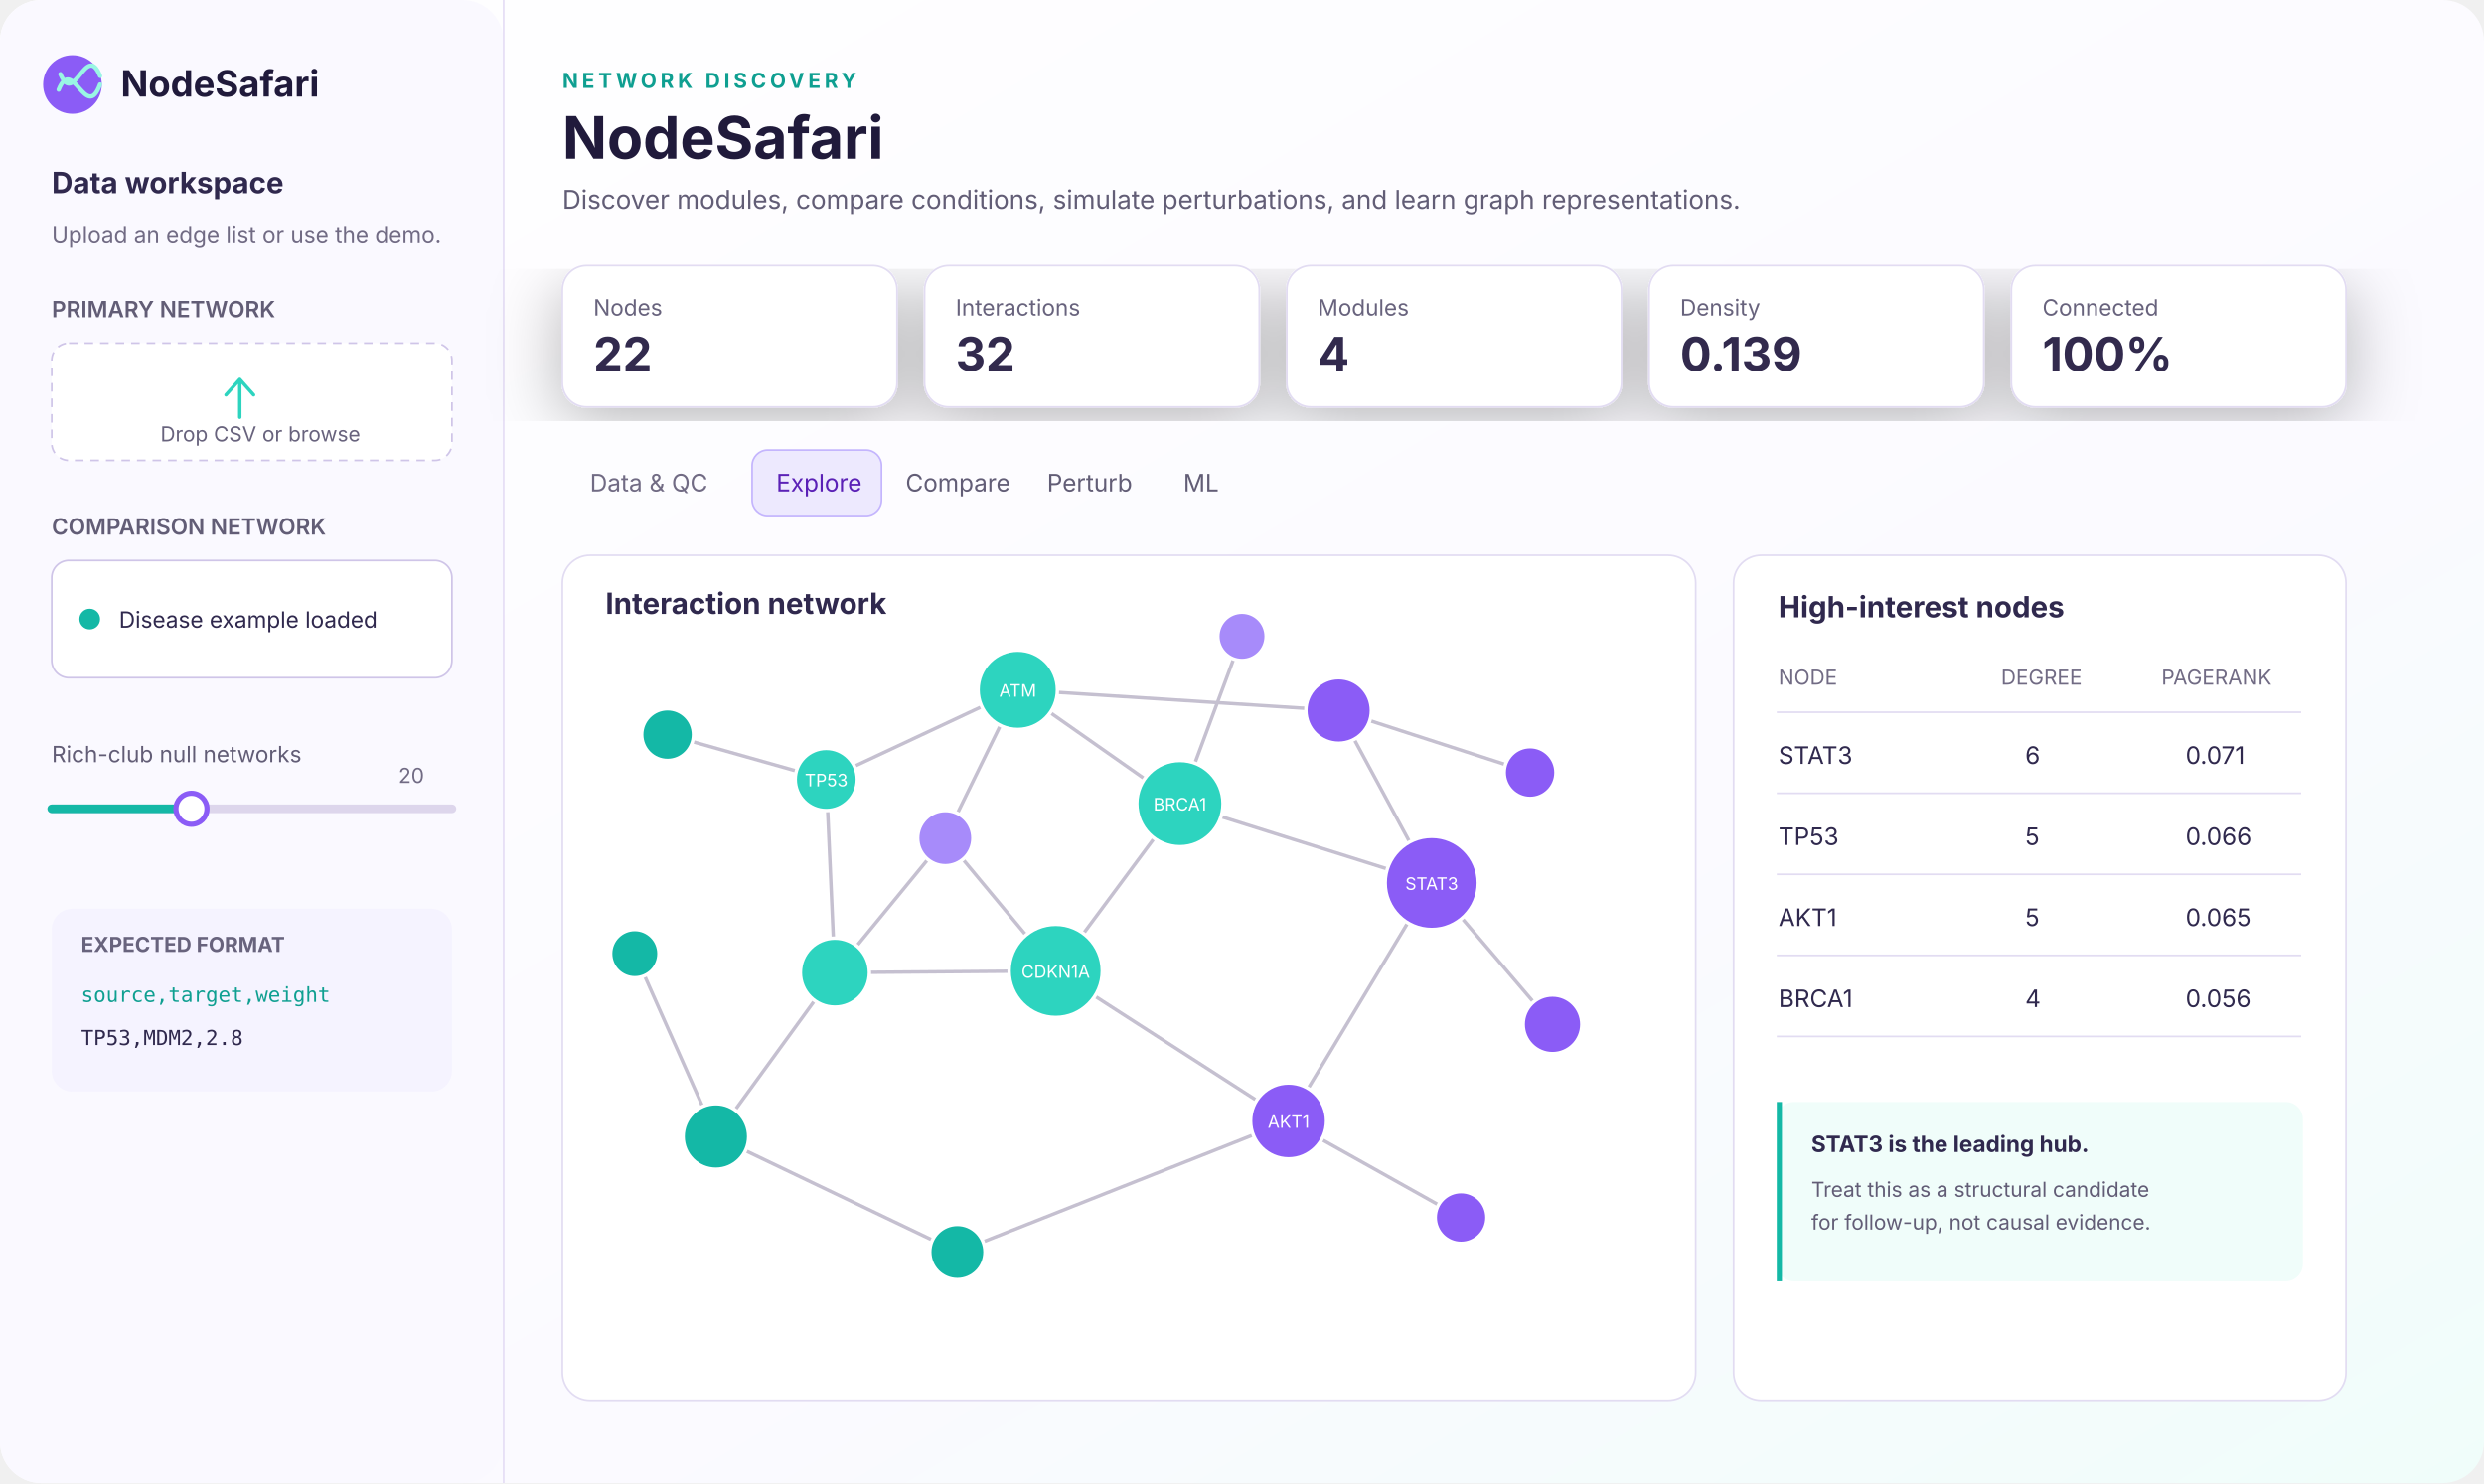
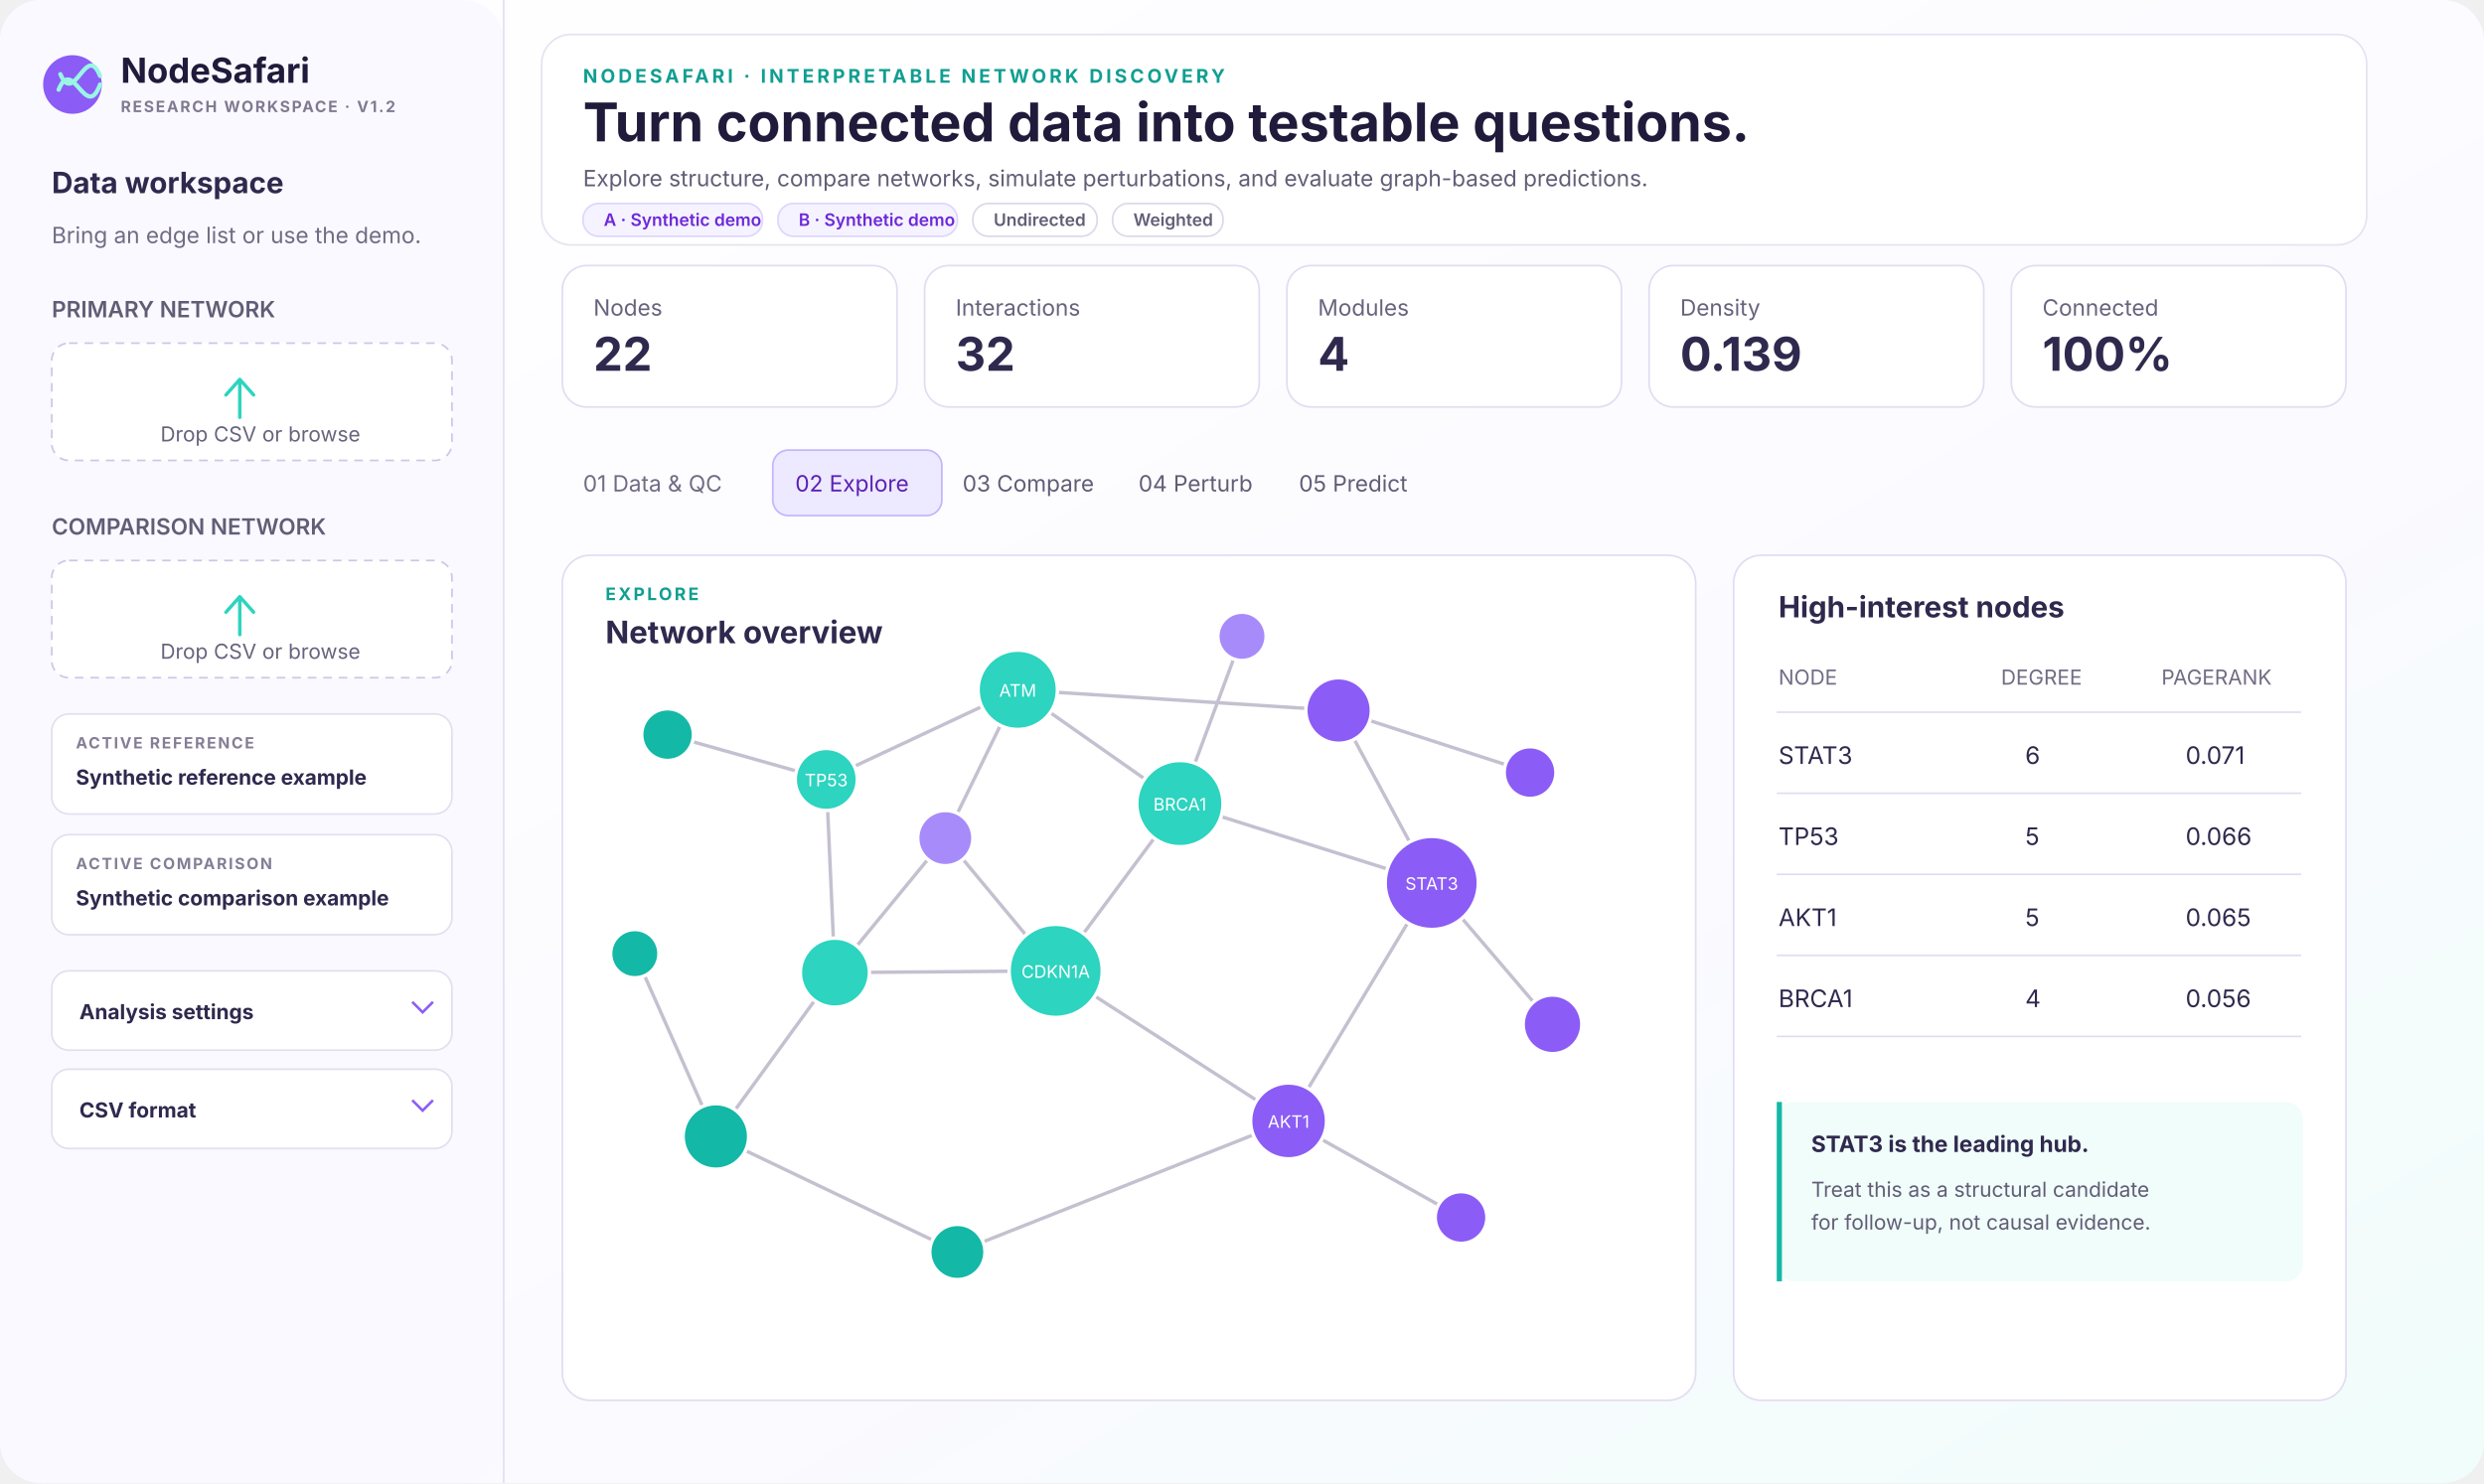
<svg xmlns="http://www.w3.org/2000/svg" width="1440" height="860" viewBox="0 0 1440 860" role="img" aria-labelledby="title desc">
  <defs>
    <linearGradient id="bg" x1="0" y1="0" x2="1" y2="1">
      <stop stop-color="#ffffff" />
      <stop offset=".62" stop-color="#fbfaff" />
      <stop offset="1" stop-color="#f0fdfa" />
    </linearGradient>
    <filter id="shadow">
-       <feDropShadow dx="0" dy="10" stdDeviation="20" flood-color="#000" flood-opacity=".28" />
+       <feDropShadow dx="0" dy="10" stdDeviation="20" flood-color="#372364" flood-opacity=".08" />
    </filter>
  </defs>
  <rect width="1440" height="860" rx="24" fill="url(#bg)" />
  <rect x="0" y="0" width="292" height="860" rx="24" fill="#faf9ff" />
  <path d="M292 0v860" stroke="#e5def5" />
  <circle cx="42" cy="49" r="17" fill="#8b5cf6" />
  <path d="M34 52c8-20 16 19 24-3M35 43c8 19 15-19 23 1" fill="none" stroke="#99f6e4" stroke-width="2.5" stroke-linecap="round" />
-   <text x="70" y="56" font-family="Inter,Arial,sans-serif" font-size="21" font-weight="700" fill="#201a3b">NodeSafari</text>
+   <text x="70" y="48" font-family="Inter,Arial,sans-serif" font-size="20" font-weight="700" fill="#201a3b">NodeSafari</text>
+   <text x="70" y="65" font-family="Inter,Arial,sans-serif" font-size="9" font-weight="700" letter-spacing="1" fill="#807a91">RESEARCH WORKSPACE · V1.2</text>
  <text x="30" y="112" font-family="Inter,Arial,sans-serif" font-size="17" font-weight="700" fill="#30294e">Data workspace</text>
-   <text x="30" y="141" font-family="Inter,Arial,sans-serif" font-size="13" fill="#716b84">Upload an edge list or use the demo.</text>
+   <text x="30" y="141" font-family="Inter,Arial,sans-serif" font-size="13" fill="#716b84">Bring an edge list or use the demo.</text>
  <text x="30" y="184" font-family="Inter,Arial,sans-serif" font-size="13" font-weight="600" fill="#625d76">PRIMARY NETWORK</text>
  <rect x="30" y="199" width="232" height="68" rx="10" fill="#ffffff" stroke="#cfc5e8" stroke-dasharray="5 4" />
  <path d="M139 220v22m-8-13 8-9 8 9" fill="none" stroke="#2dd4bf" stroke-width="2" stroke-linecap="round" stroke-linejoin="round" />
  <text x="93" y="256" font-family="Inter,Arial,sans-serif" font-size="12" fill="#68637d">Drop CSV or browse</text>
  <text x="30" y="310" font-family="Inter,Arial,sans-serif" font-size="13" font-weight="600" fill="#625d76">COMPARISON NETWORK</text>
-   <rect x="30" y="325" width="232" height="68" rx="10" fill="#ffffff" stroke="#cfc5e8" />
-   <circle cx="52" cy="359" r="6" fill="#14b8a6" />
-   <text x="69" y="364" font-family="Inter,Arial,sans-serif" font-size="13" fill="#30294e">Disease example loaded</text>
-   <text x="30" y="442" font-family="Inter,Arial,sans-serif" font-size="13" fill="#625d76">Rich-club null networks</text>
-   <line x1="30" y1="469" x2="262" y2="469" stroke="#ddd6ec" stroke-width="5" stroke-linecap="round" />
-   <line x1="30" y1="469" x2="111" y2="469" stroke="#14b8a6" stroke-width="5" stroke-linecap="round" />
-   <circle cx="111" cy="469" r="9" fill="#ffffff" stroke="#8b5cf6" stroke-width="3" />
-   <text x="231" y="454" font-family="Inter,Arial,sans-serif" font-size="12" fill="#716b84">20</text>
-   <rect x="30" y="527" width="232" height="106" rx="12" fill="#f5f3ff" />
-   <text x="47" y="552" font-family="Inter,Arial,sans-serif" font-size="12" font-weight="700" fill="#68637d">EXPECTED FORMAT</text>
-   <text x="47" y="581" font-family="ui-monospace,monospace" font-size="12" fill="#0f9f91">source,target,weight</text>
-   <text x="47" y="606" font-family="ui-monospace,monospace" font-size="12" fill="#30294e">TP53,MDM2,2.8</text>
-   <text x="326" y="51" font-family="Inter,Arial,sans-serif" font-size="12" font-weight="700" letter-spacing="2.2" fill="#0f9f91">NETWORK DISCOVERY</text>
-   <text x="326" y="92" font-family="Inter,Arial,sans-serif" font-size="34" font-weight="750" fill="#201a3b">NodeSafari</text>
-   <text x="326" y="121" font-family="Inter,Arial,sans-serif" font-size="15" fill="#625d76">Discover modules, compare conditions, simulate perturbations, and learn graph representations.</text>
-   <g filter="url(#shadow)" font-family="Inter,Arial,sans-serif">
+   <rect x="30" y="325" width="232" height="68" rx="10" fill="#ffffff" stroke="#cfc5e8" stroke-dasharray="5 4" />
+   <path d="M139 346v22m-8-13 8-9 8 9" fill="none" stroke="#2dd4bf" stroke-width="2" stroke-linecap="round" stroke-linejoin="round" />
+   <text x="93" y="382" font-family="Inter,Arial,sans-serif" font-size="12" fill="#68637d">Drop CSV or browse</text>
+   <rect x="30" y="414" width="232" height="58" rx="10" fill="#ffffff" stroke="#e4deef" />
+   <text x="44" y="434" font-family="Inter,Arial,sans-serif" font-size="9" font-weight="700" letter-spacing="1" fill="#847d95">ACTIVE REFERENCE</text>
+   <text x="44" y="455" font-family="Inter,Arial,sans-serif" font-size="12" font-weight="700" fill="#30294e">Synthetic reference example</text>
+   <rect x="30" y="484" width="232" height="58" rx="10" fill="#ffffff" stroke="#e4deef" />
+   <text x="44" y="504" font-family="Inter,Arial,sans-serif" font-size="9" font-weight="700" letter-spacing="1" fill="#847d95">ACTIVE COMPARISON</text>
+   <text x="44" y="525" font-family="Inter,Arial,sans-serif" font-size="12" font-weight="700" fill="#30294e">Synthetic comparison example</text>
+   <rect x="30" y="563" width="232" height="46" rx="10" fill="#ffffff" stroke="#e4deef" />
+   <text x="46" y="591" font-family="Inter,Arial,sans-serif" font-size="12" font-weight="650" fill="#30294e">Analysis settings</text>
+   <path d="M239 581l6 6 6-6" fill="none" stroke="#8b5cf6" stroke-width="1.5" />
+   <rect x="30" y="620" width="232" height="46" rx="10" fill="#ffffff" stroke="#e4deef" />
+   <text x="46" y="648" font-family="Inter,Arial,sans-serif" font-size="12" font-weight="650" fill="#30294e">CSV format</text>
+   <path d="M239 638l6 6 6-6" fill="none" stroke="#8b5cf6" stroke-width="1.5" />
+   <rect x="314" y="20" width="1058" height="122" rx="17" fill="#ffffff" stroke="#e7e2f1" />
+   <text x="338" y="48" font-family="Inter,Arial,sans-serif" font-size="11" font-weight="700" letter-spacing="1.8" fill="#0f9f91">NODESAFARI · INTERPRETABLE NETWORK DISCOVERY</text>
+   <text x="338" y="82" font-family="Inter,Arial,sans-serif" font-size="31" font-weight="750" fill="#201a3b">Turn connected data into testable questions.</text>
+   <text x="338" y="108" font-family="Inter,Arial,sans-serif" font-size="13" fill="#625d76">Explore structure, compare networks, simulate perturbations, and evaluate graph-based predictions.</text>
+   <g font-family="Inter,Arial,sans-serif" font-size="10" font-weight="600">
+     <rect x="338" y="118" width="104" height="19" rx="9" fill="#f5f3ff" stroke="#ddd6fe" />
+     <text x="350" y="131" fill="#6d28d9">A · Synthetic demo</text>
+     <rect x="451" y="118" width="104" height="19" rx="9" fill="#f5f3ff" stroke="#ddd6fe" />
+     <text x="463" y="131" fill="#6d28d9">B · Synthetic demo</text>
+     <rect x="564" y="118" width="72" height="19" rx="9" fill="#ffffff" stroke="#ded8ea" />
+     <text x="576" y="131" fill="#625d76">Undirected</text>
+     <rect x="645" y="118" width="64" height="19" rx="9" fill="#ffffff" stroke="#ded8ea" />
+     <text x="657" y="131" fill="#625d76">Weighted</text>
+   </g>
+   <g font-family="Inter,Arial,sans-serif">
    <g transform="translate(326 154)">
      <rect width="194" height="82" rx="14" fill="#ffffff" stroke="#e2dcf2" />
      <text x="18" y="29" font-size="13" fill="#68637d">Nodes</text>
      <text x="18" y="61" font-size="27" font-weight="700" fill="#30294e">22</text>
    </g>
    <g transform="translate(536 154)">
      <rect width="194" height="82" rx="14" fill="#ffffff" stroke="#e2dcf2" />
      <text x="18" y="29" font-size="13" fill="#68637d">Interactions</text>
      <text x="18" y="61" font-size="27" font-weight="700" fill="#30294e">32</text>
    </g>
    <g transform="translate(746 154)">
      <rect width="194" height="82" rx="14" fill="#ffffff" stroke="#e2dcf2" />
      <text x="18" y="29" font-size="13" fill="#68637d">Modules</text>
      <text x="18" y="61" font-size="27" font-weight="700" fill="#30294e">4</text>
    </g>
    <g transform="translate(956 154)">
      <rect width="194" height="82" rx="14" fill="#ffffff" stroke="#e2dcf2" />
      <text x="18" y="29" font-size="13" fill="#68637d">Density</text>
      <text x="18" y="61" font-size="27" font-weight="700" fill="#30294e">0.139</text>
    </g>
    <g transform="translate(1166 154)">
      <rect width="194" height="82" rx="14" fill="#ffffff" stroke="#e2dcf2" />
      <text x="18" y="29" font-size="13" fill="#68637d">Connected</text>
      <text x="18" y="61" font-size="27" font-weight="700" fill="#30294e">100%</text>
    </g>
  </g>
-   <g font-family="Inter,Arial,sans-serif" font-size="14">
-     <rect x="436" y="261" width="75" height="38" rx="9" fill="#ede9fe" stroke="#c4b5fd" />
-     <text x="342" y="285" fill="#716b84">Data &amp; QC</text>
-     <text x="450" y="285" fill="#5b21b6">Explore</text>
-     <text x="525" y="285" fill="#625d76">Compare</text>
-     <text x="607" y="285" fill="#625d76">Perturb</text>
-     <text x="686" y="285" fill="#625d76">ML</text>
+   <g font-family="Inter,Arial,sans-serif" font-size="13">
+     <rect x="448" y="261" width="98" height="38" rx="9" fill="#ede9fe" stroke="#c4b5fd" />
+     <text x="338" y="285" fill="#716b84">01  Data &amp; QC</text>
+     <text x="461" y="285" fill="#5b21b6">02  Explore</text>
+     <text x="558" y="285" fill="#625d76">03  Compare</text>
+     <text x="660" y="285" fill="#625d76">04  Perturb</text>
+     <text x="753" y="285" fill="#625d76">05  Predict</text>
  </g>
  <rect x="326" y="322" width="657" height="490" rx="16" fill="#ffffff" stroke="#e2dcf2" />
-   <text x="351" y="356" font-family="Inter,Arial,sans-serif" font-size="17" font-weight="700" fill="#30294e">Interaction network</text>
+   <text x="351" y="348" font-family="Inter,Arial,sans-serif" font-size="10" font-weight="700" letter-spacing="1.4" fill="#0f9f91">EXPLORE</text>
+   <text x="351" y="373" font-family="Inter,Arial,sans-serif" font-size="18" font-weight="700" fill="#30294e">Network overview</text>
  <g fill="none" stroke="#968daa" stroke-opacity=".55" stroke-width="2">
    <path d="M479 452L590 400 684 466 612 563 484 564ZM590 400L776 412 830 512 684 466M612 563L747 650 830 512M484 564L415 659 555 726 747 650M776 412L887 448M830 512L900 594M747 650L847 706M415 659L368 553M479 452L387 426M684 466L720 369M612 563L548 486M590 400L548 486M548 486L484 564" />
  </g>
  <g stroke="#ffffff" stroke-width="2">
    <g fill="#2dd4bf">
      <circle cx="479" cy="452" r="18" />
      <circle cx="590" cy="400" r="23" />
      <circle cx="684" cy="466" r="25" />
      <circle cx="612" cy="563" r="27" />
      <circle cx="484" cy="564" r="20" />
    </g>
    <g fill="#8b5cf6">
      <circle cx="776" cy="412" r="19" />
      <circle cx="830" cy="512" r="27" />
      <circle cx="747" cy="650" r="22" />
      <circle cx="887" cy="448" r="15" />
      <circle cx="900" cy="594" r="17" />
      <circle cx="847" cy="706" r="15" />
    </g>
    <g fill="#14b8a6">
      <circle cx="415" cy="659" r="19" />
      <circle cx="555" cy="726" r="16" />
      <circle cx="368" cy="553" r="14" />
      <circle cx="387" cy="426" r="15" />
    </g>
    <g fill="#a78bfa">
      <circle cx="548" cy="486" r="16" />
      <circle cx="720" cy="369" r="14" />
    </g>
  </g>
  <g font-family="Inter,Arial,sans-serif" font-size="10" text-anchor="middle" fill="#ffffff">
    <text x="479" y="456">TP53</text>
    <text x="590" y="404">ATM</text>
    <text x="684" y="470">BRCA1</text>
    <text x="612" y="567">CDKN1A</text>
    <text x="830" y="516">STAT3</text>
    <text x="747" y="654">AKT1</text>
  </g>
  <rect x="1005" y="322" width="355" height="490" rx="16" fill="#ffffff" stroke="#e2dcf2" />
  <text x="1031" y="358" font-family="Inter,Arial,sans-serif" font-size="17" font-weight="700" fill="#30294e">High-interest nodes</text>
  <g font-family="Inter,Arial,sans-serif" font-size="12">
    <text x="1031" y="397" fill="#716b84">NODE</text>
    <text x="1160" y="397" fill="#716b84">DEGREE</text>
    <text x="1253" y="397" fill="#716b84">PAGERANK</text>
  </g>
  <g stroke="#e2dcf2">
    <path d="M1030 413h304M1030 460h304M1030 507h304M1030 554h304M1030 601h304" />
  </g>
  <g font-family="Inter,Arial,sans-serif" font-size="14" fill="#30294e">
    <text x="1031" y="443">STAT3</text>
    <text x="1174" y="443">6</text>
    <text x="1267" y="443">0.071</text>
    <text x="1031" y="490">TP53</text>
    <text x="1174" y="490">5</text>
    <text x="1267" y="490">0.066</text>
    <text x="1031" y="537">AKT1</text>
    <text x="1174" y="537">5</text>
    <text x="1267" y="537">0.065</text>
    <text x="1031" y="584">BRCA1</text>
    <text x="1174" y="584">4</text>
    <text x="1267" y="584">0.056</text>
  </g>
  <rect x="1030" y="639" width="305" height="104" rx="10" fill="#f0fdfa" />
  <rect x="1030" y="639" width="3" height="104" fill="#14b8a6" />
  <text x="1050" y="668" font-family="Inter,Arial,sans-serif" font-size="13" font-weight="700" fill="#30294e">STAT3 is the leading hub.</text>
  <text x="1050" y="694" font-family="Inter,Arial,sans-serif" font-size="12" fill="#625d76">Treat this as a structural candidate</text>
  <text x="1050" y="713" font-family="Inter,Arial,sans-serif" font-size="12" fill="#625d76">for follow-up, not causal evidence.</text>
</svg>
